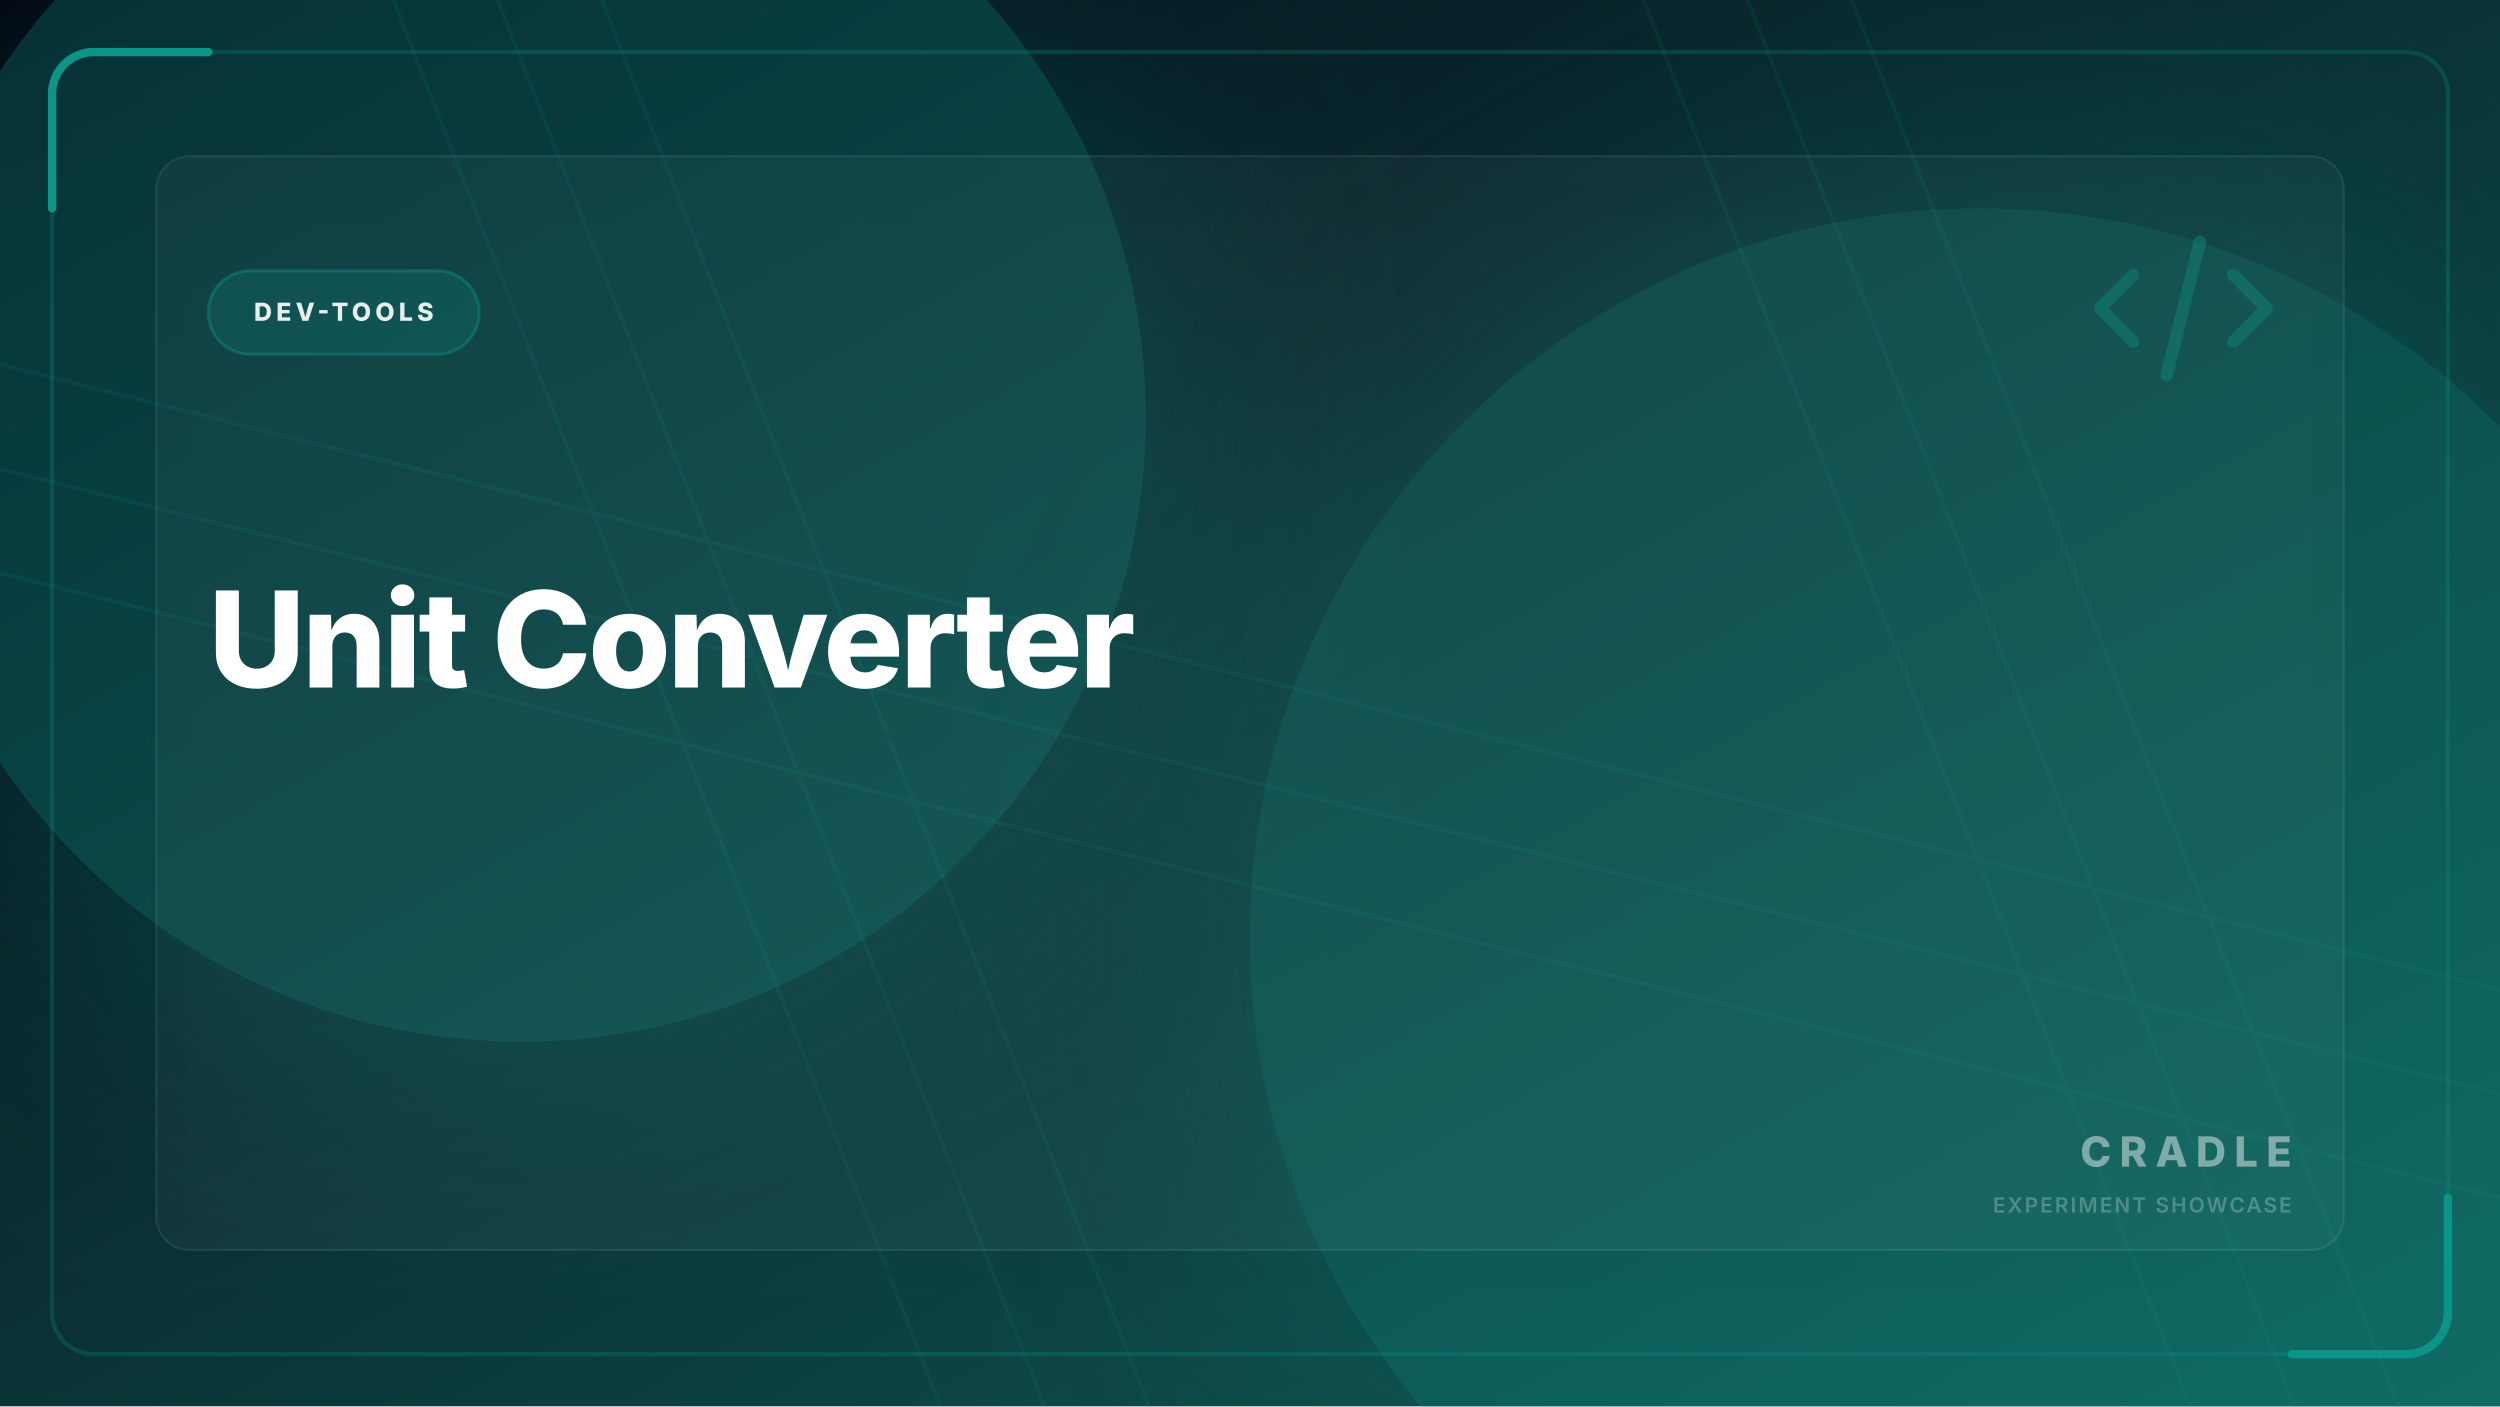
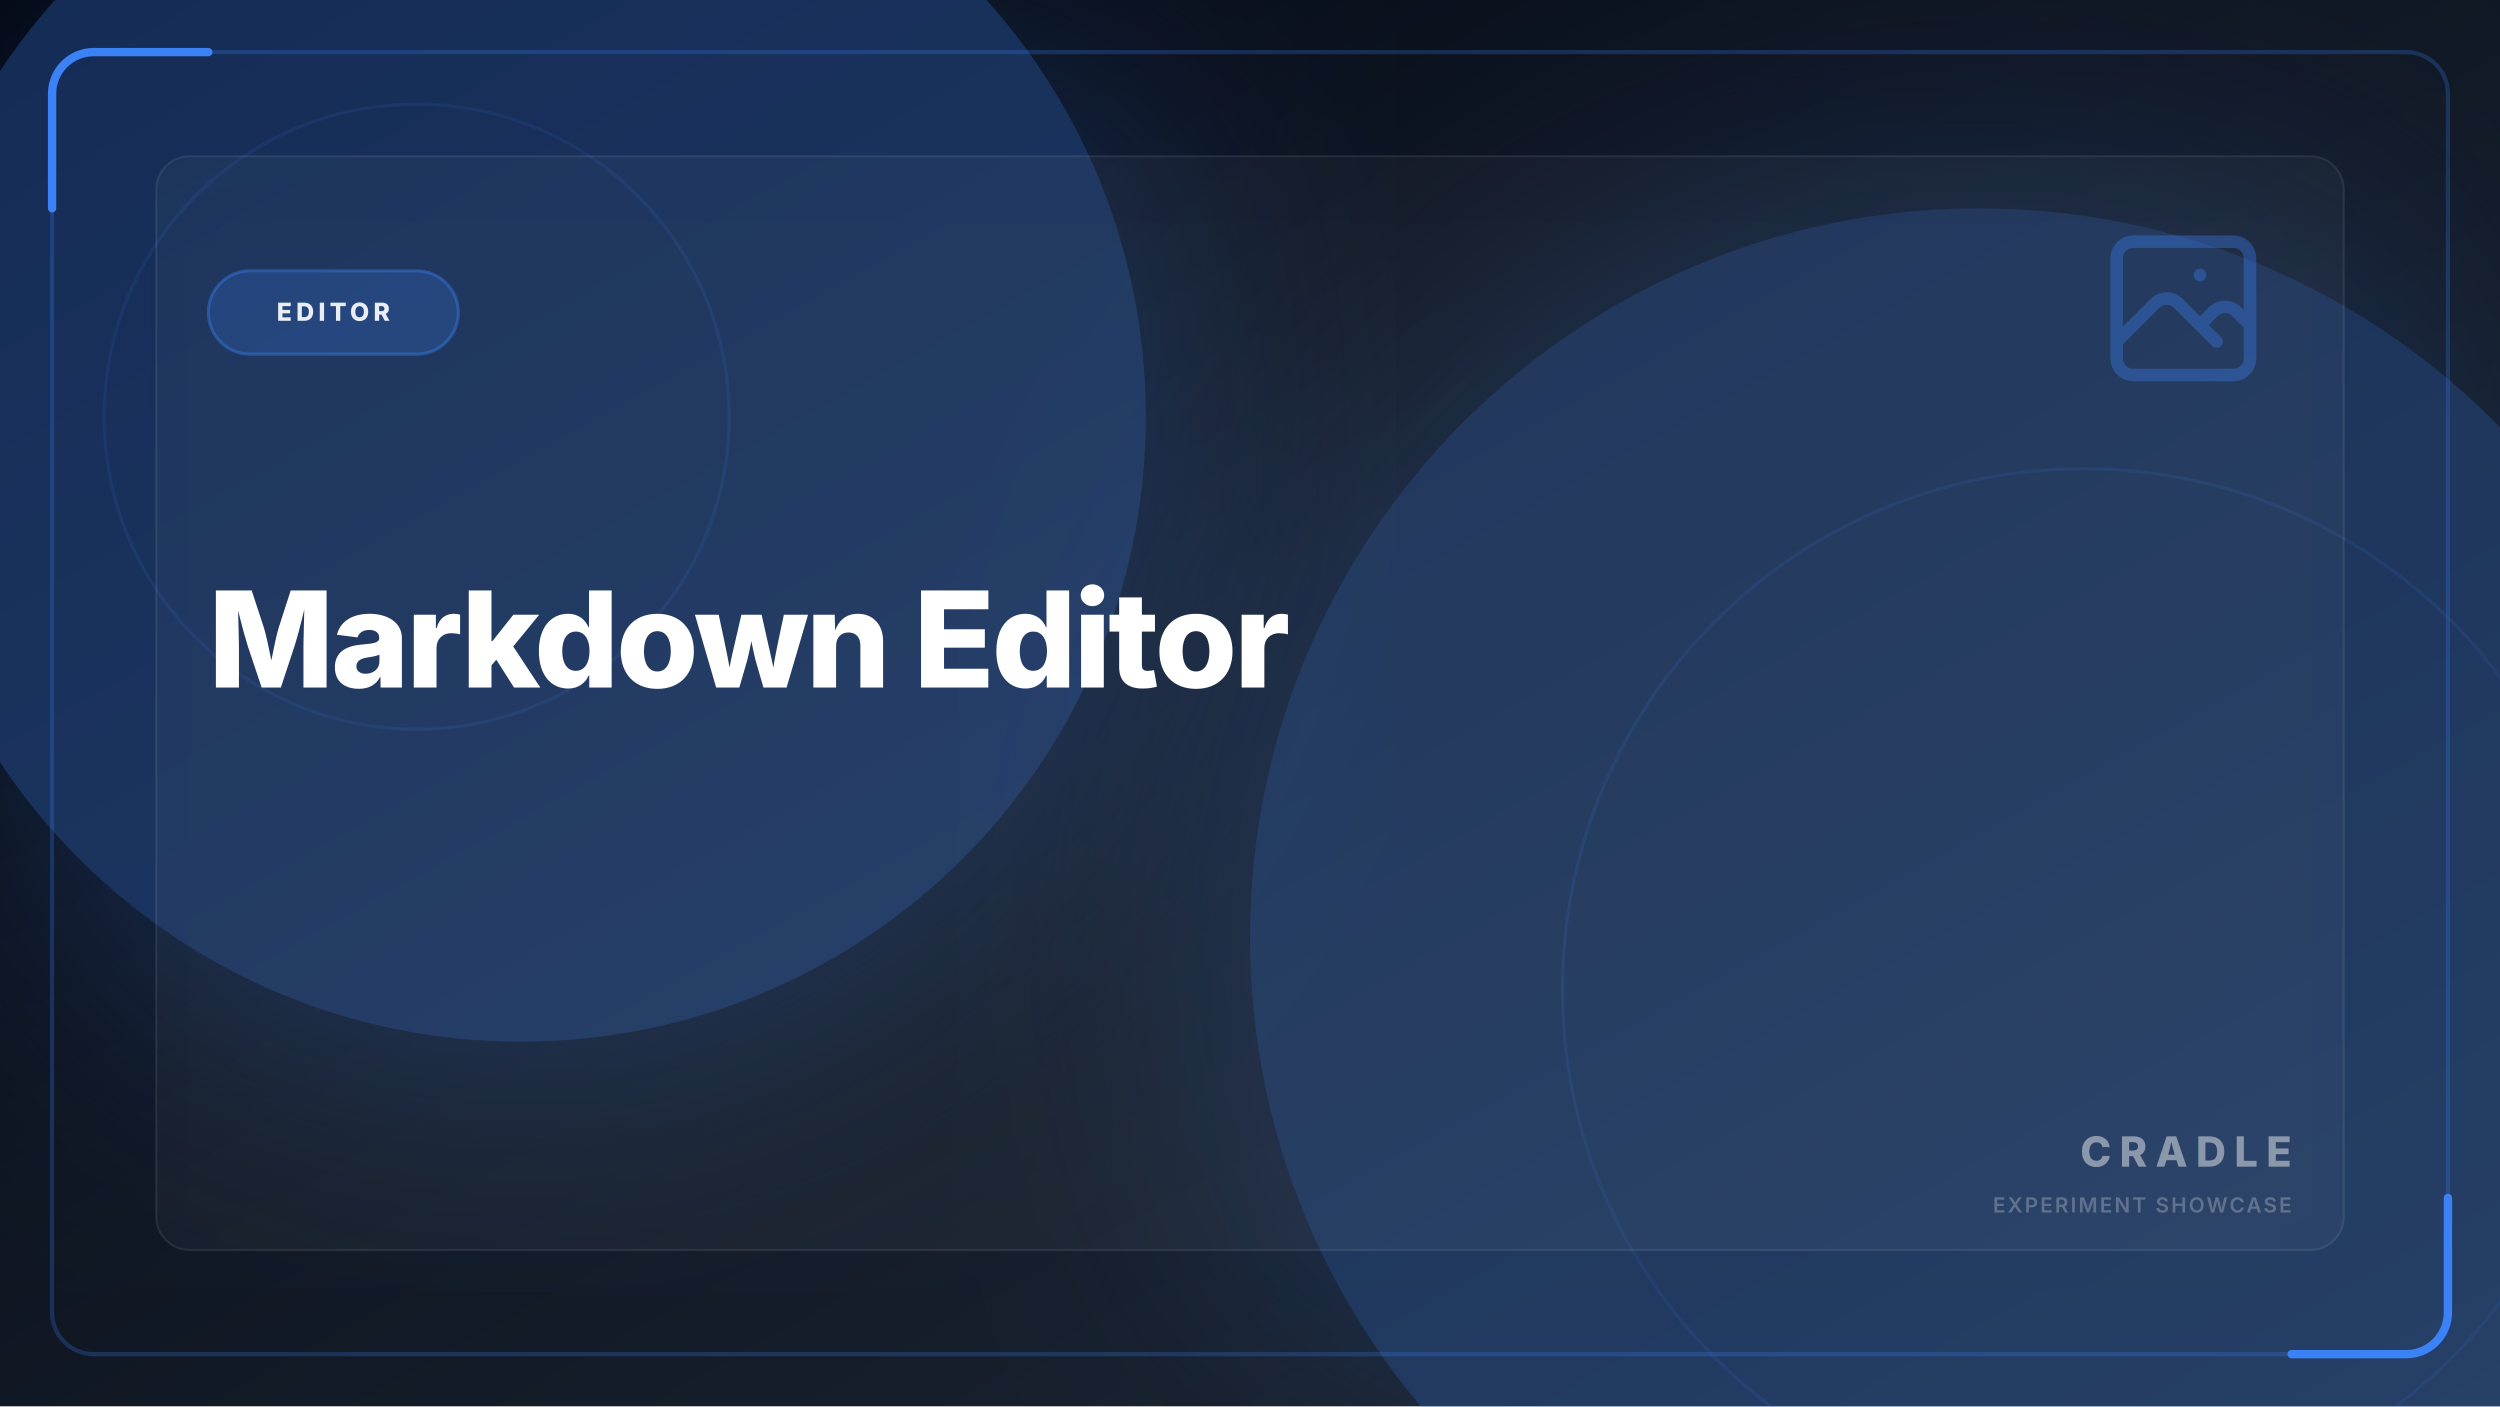
<svg xmlns="http://www.w3.org/2000/svg" viewBox="0 0 1200 675" width="100%" height="100%">
  <defs>
    <linearGradient id="bgGrad" x1="0%" y1="0%" x2="100%" y2="100%">
      <stop offset="0%" stop-color="#030712" />
-       <stop offset="100%" stop-color="#115e59" />
+       <stop offset="100%" stop-color="#1f2937" />
    </linearGradient>
    <filter id="auroraGlow" x="-20%" y="-20%" width="140%" height="140%">
      <feGaussianBlur stdDeviation="80" result="blur" />
      <feComposite in="SourceGraphic" in2="blur" operator="over" />
    </filter>
    <filter id="cardShadow" x="-10%" y="-10%" width="120%" height="120%">
      <feDropShadow dx="0" dy="16" stdDeviation="24" flood-color="#000000" flood-opacity="0.45" />
    </filter>
  </defs>
  <rect width="1200" height="675" rx="0" fill="url(#bgGrad)" />
-   <circle cx="250" cy="200" r="300" fill="#0d9488" opacity="0.3" filter="url(#auroraGlow)" />
-   <circle cx="950" cy="450" r="350" fill="#0d9488" opacity="0.25" filter="url(#auroraGlow)" />
-   <g opacity="0.1" fill="none" stroke="#0d9488" stroke-width="2">
-     <path d="M -100,200 L 1300,550 M -100,250 L 1300,600 M -100,150 L 1300,500" />
-     <path d="M 200,-100 L 550,800 M 250,-100 L 600,800 M 150,-100 L 500,800" />
-     <path d="M 800,-100 L 1150,800 M 850,-100 L 1200,800 M 750,-100 L 1100,800" />
+   <circle cx="250" cy="200" r="300" fill="#3b82f6" opacity="0.3" filter="url(#auroraGlow)" />
+   <circle cx="950" cy="450" r="350" fill="#3b82f6" opacity="0.25" filter="url(#auroraGlow)" />
+   <g opacity="0.1" stroke="#3b82f6" stroke-width="1.5" fill="none">
+     <circle cx="200" cy="200" r="150" />
+     <circle cx="1000" cy="475" r="250" />
  </g>
-   <rect x="25" y="25" width="1150" height="625" rx="20" fill="none" stroke="#0d9488" stroke-opacity="0.25" stroke-width="2" />
-   <path d="M 25 100 L 25 45 A 20 20 0 0 1 45 25 L 100 25" fill="none" stroke="#0d9488" stroke-width="4" stroke-linecap="round" />
-   <path d="M 1175 575 L 1175 630 A 20 20 0 0 1 1155 650 L 1100 650" fill="none" stroke="#0d9488" stroke-width="4" stroke-linecap="round" />
+   <rect x="25" y="25" width="1150" height="625" rx="20" fill="none" stroke="#3b82f6" stroke-opacity="0.25" stroke-width="2" />
+   <path d="M 25 100 L 25 45 A 20 20 0 0 1 45 25 L 100 25" fill="none" stroke="#3b82f6" stroke-width="4" stroke-linecap="round" />
+   <path d="M 1175 575 L 1175 630 A 20 20 0 0 1 1155 650 L 1100 650" fill="none" stroke="#3b82f6" stroke-width="4" stroke-linecap="round" />
  <rect x="75" y="75" width="1050" height="525" rx="16" fill="#ffffff" fill-opacity="0.03" stroke="#ffffff" stroke-opacity="0.08" stroke-width="1" filter="url(#cardShadow)" />
-   <g transform="translate(1000, 100) scale(4)" stroke="#0d9488" fill="none" opacity="0.35">
-     <path stroke-linecap="round" stroke-linejoin="round" stroke-width="1.5" d="M10 20l4-16m4 4l4 4-4 4M6 16l-4-4 4-4" />
+   <g transform="translate(1000, 100) scale(4)" stroke="#3b82f6" fill="none" opacity="0.35">
+     <path stroke-linecap="round" stroke-linejoin="round" stroke-width="1.5" d="M4 16l4.586-4.586a2 2 0 012.828 0L16 16m-2-2l1.586-1.586a2 2 0 012.828 0L20 14m-6-6h.01M6 20h12a2 2 0 002-2V6a2 2 0 00-2-2H6a2 2 0 00-2 2v12a2 2 0 002 2z" />
  </g>
  <g transform="translate(100, 130)">
-     <rect width="130" height="40" rx="20" fill="#0d9488" fill-opacity="0.2" stroke="#0d9488" stroke-opacity="0.4" stroke-width="1.5" />
-     <text x="65" y="24" font-family="'Space Grotesk', Inter, system-ui, sans-serif" font-size="12" font-weight="800" fill="#ffffff" fill-opacity="0.9" letter-spacing="2" text-anchor="middle">DEV-TOOLS</text>
+     <rect width="120" height="40" rx="20" fill="#3b82f6" fill-opacity="0.2" stroke="#3b82f6" stroke-opacity="0.4" stroke-width="1.5" />
+     <text x="60" y="24" font-family="'Space Grotesk', Inter, system-ui, sans-serif" font-size="12" font-weight="800" fill="#ffffff" fill-opacity="0.9" letter-spacing="2" text-anchor="middle">EDITOR</text>
  </g>
-   <text x="100" y="330" font-family="'Space Grotesk', Inter, system-ui, sans-serif" font-size="64" font-weight="800" fill="#ffffff" letter-spacing="-1.5">Unit Converter</text>
+   <text x="100" y="330" font-family="'Space Grotesk', Inter, system-ui, sans-serif" font-size="64" font-weight="800" fill="#ffffff" letter-spacing="-1.5">Markdown Editor</text>
  <g transform="translate(1100, 560)" text-anchor="end">
    <text font-family="'Space Grotesk', Inter, system-ui, sans-serif" font-size="20" font-weight="800" fill="#ffffff" fill-opacity="0.45" letter-spacing="4">CRADLE</text>
    <text y="22" font-family="'Space Grotesk', Inter, system-ui, sans-serif" font-size="10" font-weight="600" fill="#ffffff" fill-opacity="0.25" letter-spacing="1">EXPERIMENT SHOWCASE</text>
  </g>
</svg>
